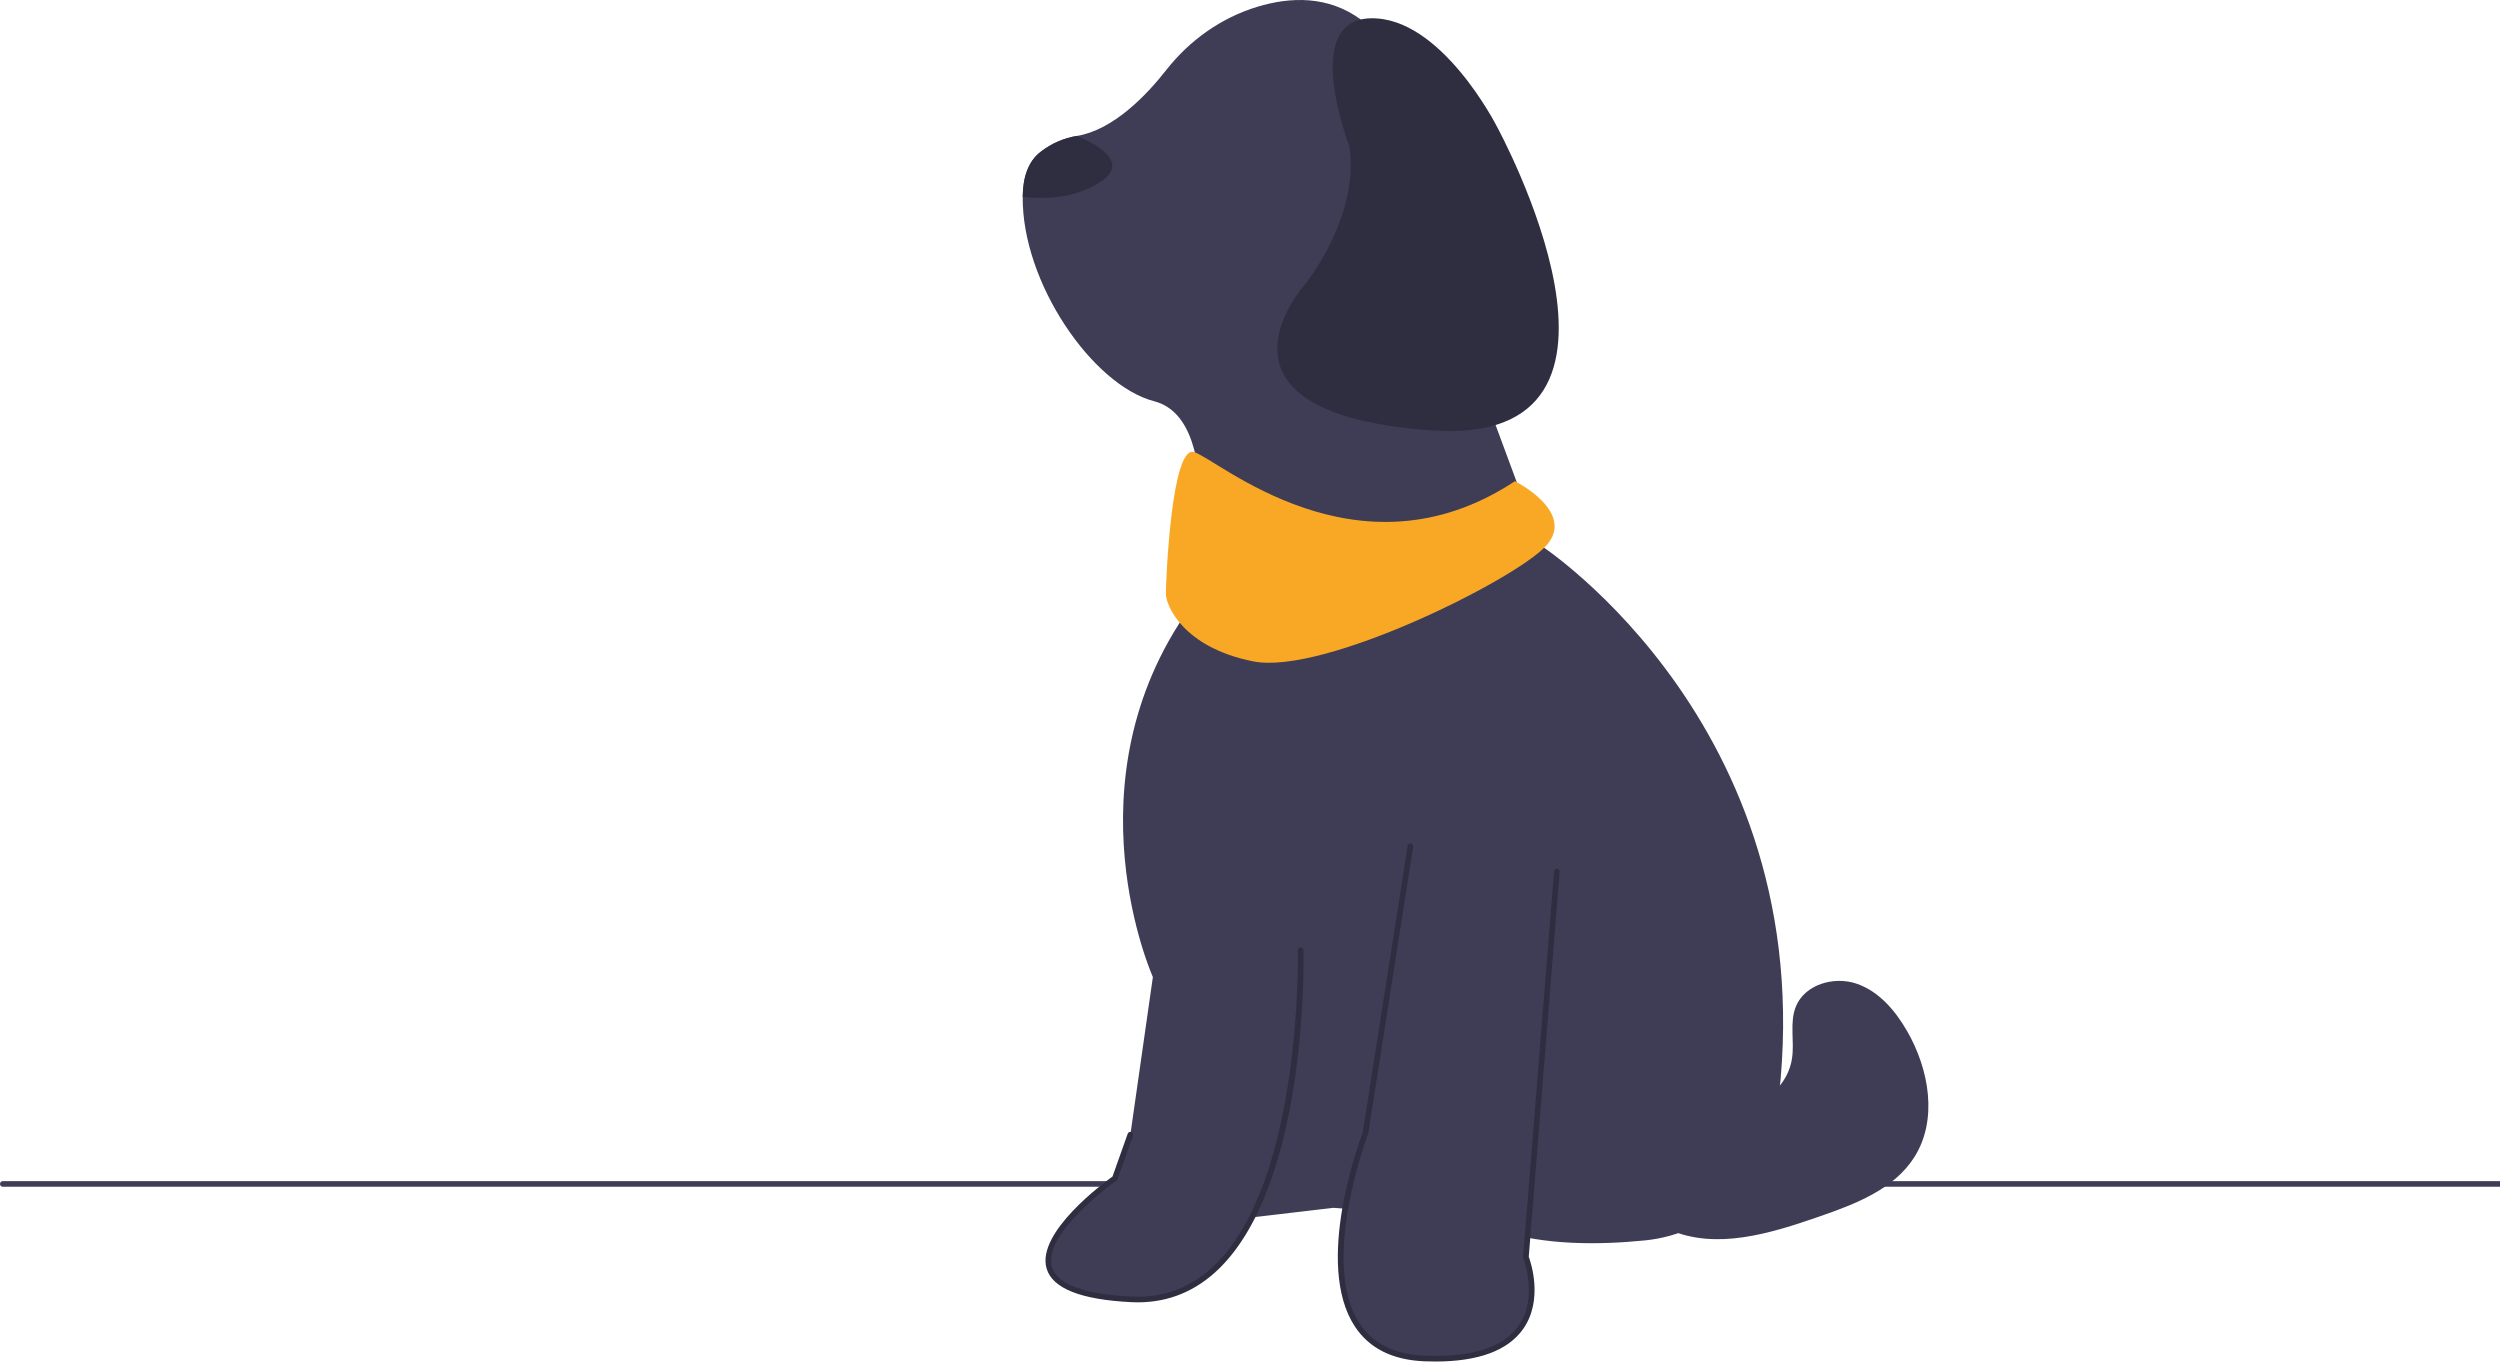
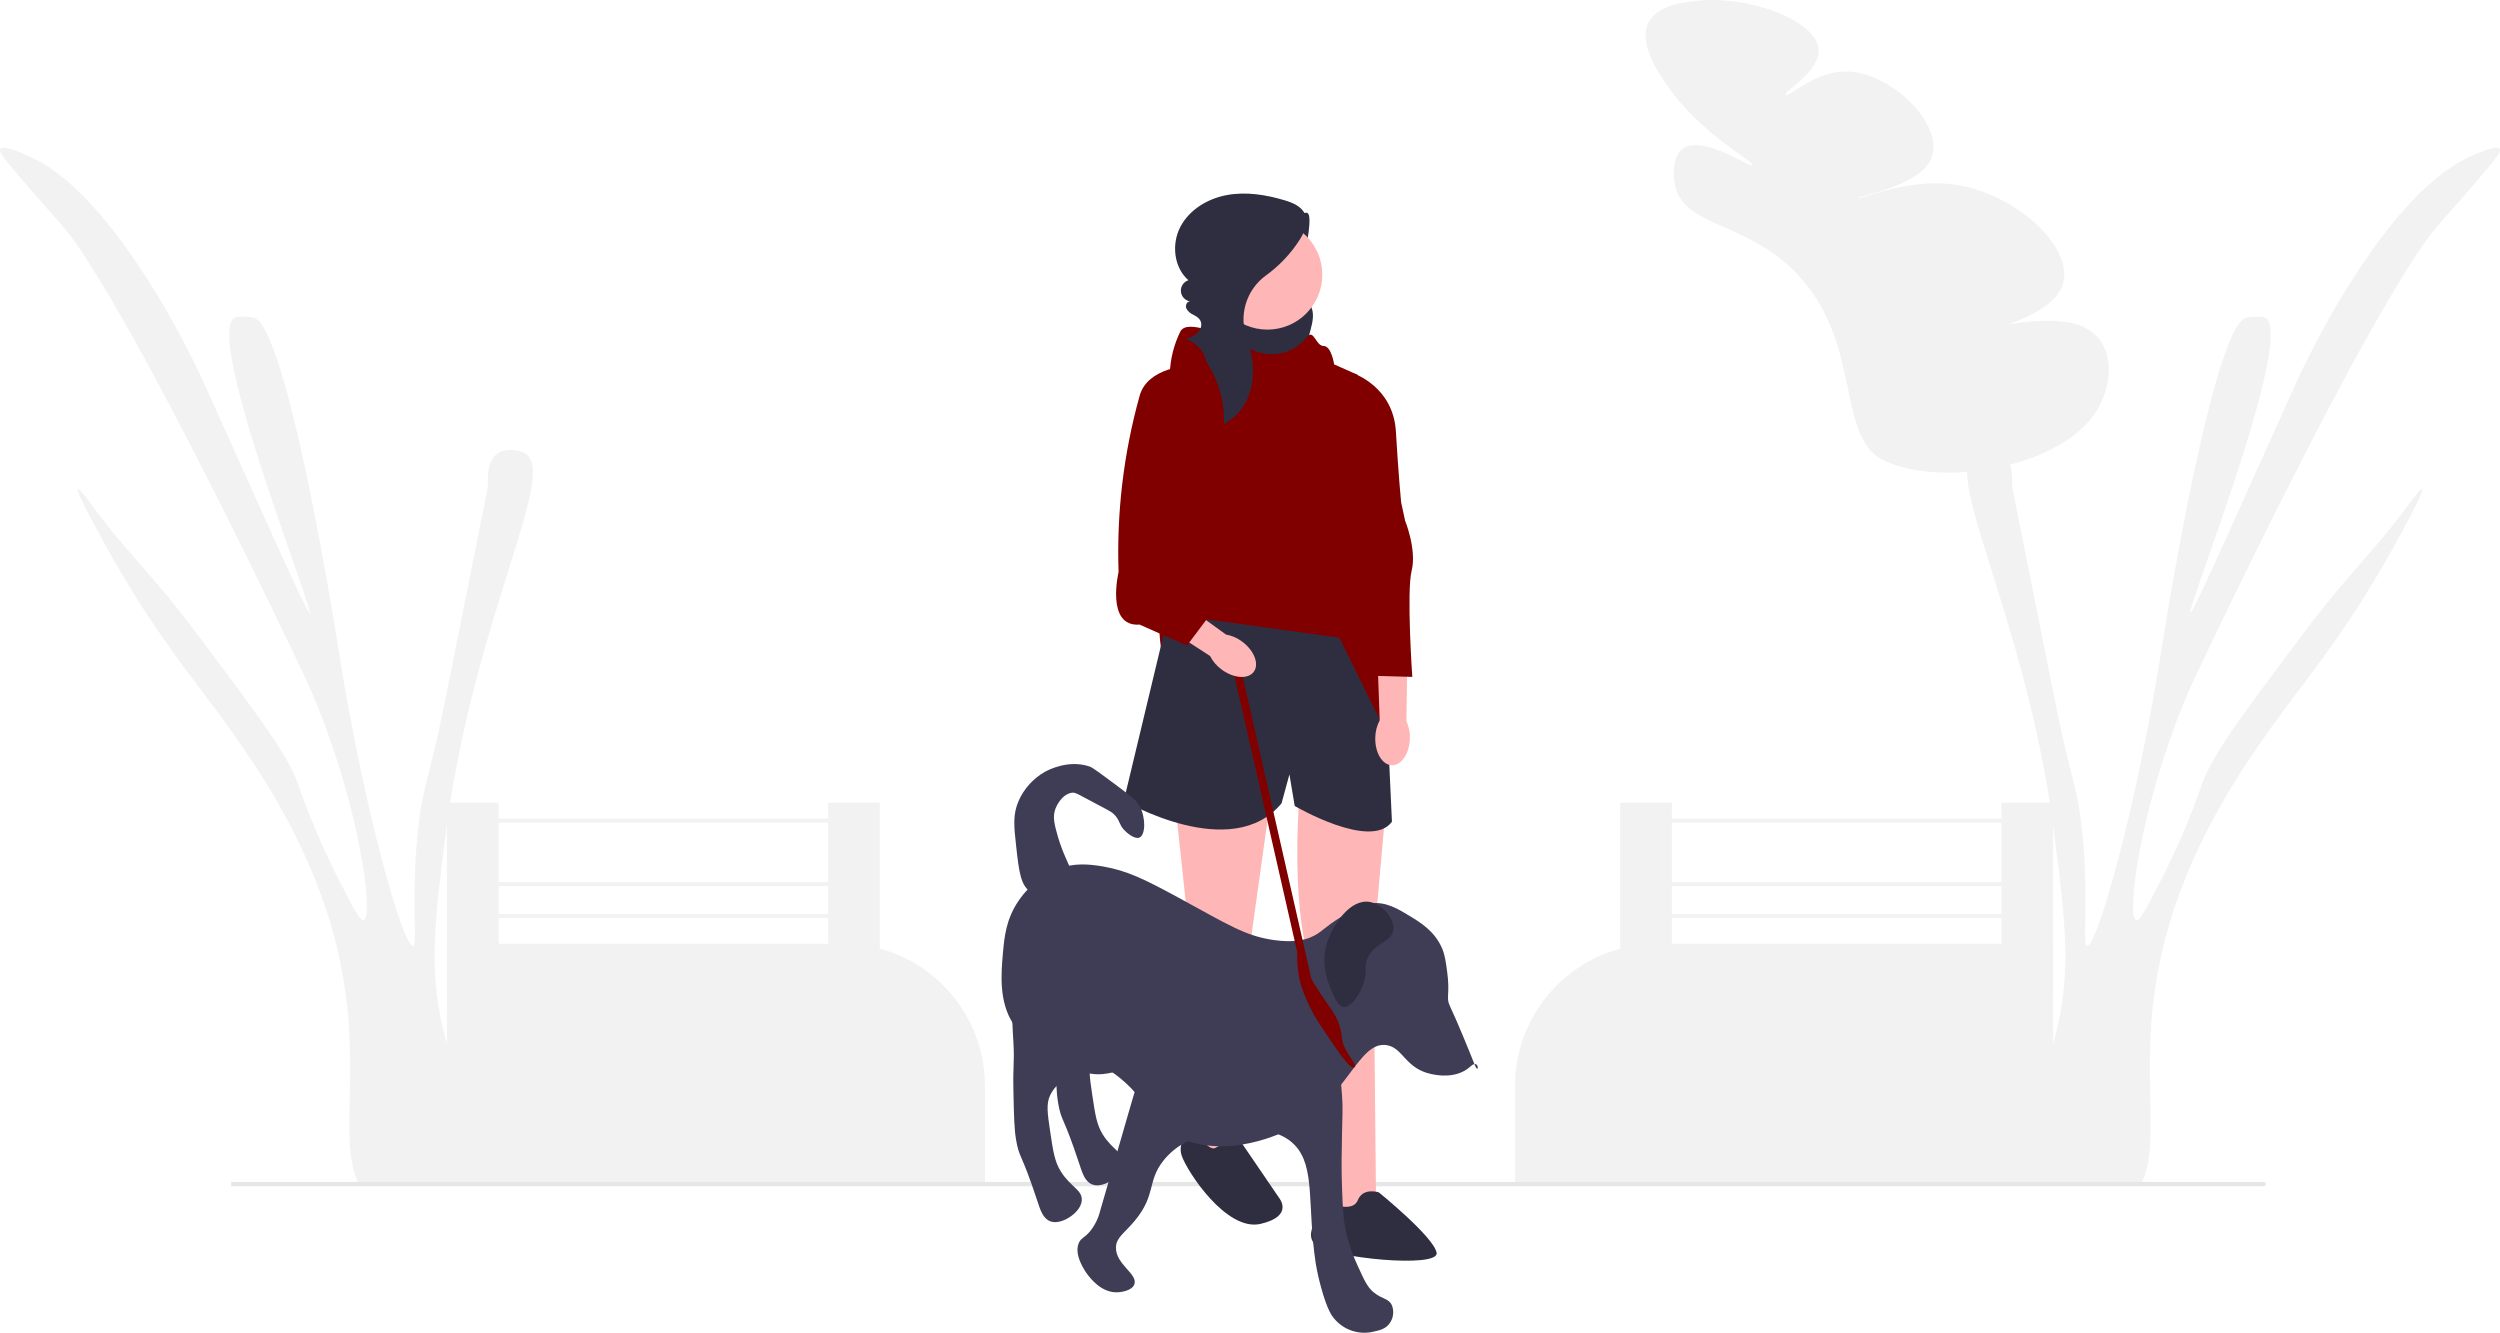
- <svg xmlns="http://www.w3.org/2000/svg" width="888" height="483.611" viewBox="0 0 888 483.611">
-   <path d="m1,421.535h887v-2H1c-.552,0-1,.448-1,1h0c0,.552.448,1,1,1Z" fill="#3f3d56" />
-   <path d="m406,438.535c5,24,33.5-5.5,33.5-5.5l34-4s21.5.5,35.5,11.5,23.5-3.5,23.5-3.5c15.773,5.258,35.097,5.236,51.833,3.553,24.116-2.426,43.446-21.04,46.76-45.05,18.697-135.441-84.093-202.002-84.093-202.002l-30-81s9.5-23.5,12.5-44.5-19-41-46-61c-11.812-8.75-25.348-8.121-36.837-4.645-12.889,3.899-24.132,11.918-32.44,22.516-6.883,8.78-18.687,21.215-31.663,23.369-4.49.74-8.92,2.52-13.06,5.76-4.28,3.35-6.17,8.94-6.23,15.89-.32,30.36,24.75,66.91,46.73,72.61,27,7,12.5,73.5,12.5,73.5-44,62-13,131-13,131l-8,56s-.5,11.5,4.5,35.5l0-0Z" fill="#3f3d56" />
-   <path d="m553,309.535l-11,137s15,38-36,36-21-80-21-80l16-102" fill="#3f3d56" />
-   <path d="m509.795,483.611c-1.247,0-2.523-.025-3.834-.077-11.29-.442-19.604-4.601-24.711-12.358-14.603-22.182,1.639-65.906,2.778-68.899l15.983-101.896c.086-.546.594-.913,1.144-.833.545.086.918.598.833,1.144l-16,102c-.012.069-.029.138-.055.204-.175.452-17.252,45.556-3.012,67.184,4.732,7.187,12.51,11.042,23.117,11.458,16.652.649,27.853-2.903,33.298-10.568,7.124-10.028,1.787-23.927,1.732-24.066-.056-.142-.078-.295-.066-.446l11-137c.044-.55.517-.951,1.077-.917.551.045.961.526.917,1.077l-10.982,136.775c.727,1.961,5.282,15.404-2.039,25.724-5.417,7.636-15.898,11.497-31.181,11.497Z" fill="#2f2e41" />
-   <path d="m462,337.535s3,127-60,124-6-43-6-43l5.5-15.5" fill="#3f3d56" />
-   <path d="m404.162,462.587c-.731,0-1.467-.018-2.21-.053-17.988-.856-28.152-4.887-30.208-11.979-3.704-12.779,20.439-30.521,23.419-32.653l5.395-15.201c.185-.521.756-.793,1.276-.608s.793.756.608,1.276l-5.5,15.5c-.069.196-.198.365-.368.484-.264.186-26.377,18.685-22.909,30.646,1.792,6.181,11.341,9.726,28.382,10.537,11.349.546,21.297-3.271,29.551-11.329,30.952-30.216,29.421-110.838,29.401-111.648-.013-.552.424-1.01.977-1.023.522.001,1.01.425,1.023.977.079,3.346,1.572,82.298-30.003,113.125-8.128,7.936-17.82,11.95-28.835,11.95Z" fill="#2f2e41" />
-   <path d="m363.27,69.925c7.18.86,18.42.82,27.73-5.39,9.97-6.65-.38-12.85-8.44-16.26-4.49.74-8.92,2.52-13.06,5.76-4.28,3.35-6.17,8.94-6.23,15.89Z" fill="#2f2e41" />
-   <path d="m479.298,51.944s-17.45-44.816,7.542-45.444,44.733,38.21,44.733,38.21c0,0,62.728,114.342-23.214,108.176-85.942-6.166-44.874-51.811-44.874-51.811,0,0,19.602-24.099,15.813-49.132h-0v-0h0s0-0,0-0Z" fill="#2f2e41" />
-   <path d="m575.039,386.851c11.068,4.924,22.632,9.948,34.736,9.467s24.842-8.276,26.728-20.241c.974-6.177-.957-12.804,1.408-18.593,3.182-7.789,13.447-10.792,21.426-8.123s13.841,9.552,18.044,16.841c7.863,13.637,11.014,31.535,2.583,44.828-7.309,11.524-21.171,16.731-34.065,21.197-17.175,5.949-36.351,11.854-52.994,4.546-16.738-7.35-25.856-28.584-19.658-45.782" fill="#3f3d56" />
-   <path d="m538.114,170.921s22,11,11,23-79,46-104,41-31-20-31-24,1.886-52.387,9.886-50.387,58.114,47.387,114.114,10.387Z" fill="#f9a826" />
+ <svg xmlns="http://www.w3.org/2000/svg" data-name="Layer 1" width="951.117" height="507.018" viewBox="0 0 951.117 507.018">
+   <path d="M781.074,451.187H576.376V413.247a54.174,54.174,0,0,1,54.013-54.212h150.685Z" fill="#f2f2f2" />
+   <rect x="616.41" y="305.406" width="19.639" height="72.513" fill="#f2f2f2" />
+   <rect x="761.435" y="305.406" width="19.639" height="72.513" fill="#f2f2f2" />
+   <rect x="633.027" y="311.449" width="134.451" height="1.511" fill="#f2f2f2" />
+   <rect x="633.027" y="335.62" width="134.451" height="1.511" fill="#f2f2f2" />
+   <rect x="633.027" y="347.705" width="134.451" height="1.511" fill="#f2f2f2" />
+   <path d="M761.777,447.333a15.516,15.516,0,0,0-.089,2.997h52.961a24.638,24.638,0,0,0,1.249-2.997c6.475-18.605-4.174-49.571,9.329-95.486,10.025-34.07,28.737-60.72,37.459-73.135,10.721-15.269,22.868-29.361,36.942-51.872,3.05-4.87,6.19-10.15,9.436-15.911,1.088-1.927,13.628-24.277,12.486-24.973-.535-.321-3.853,4.192-4.977,5.708-9.918,13.414-15.68,19.283-23.938,28.933-5.012,5.851-10.935,13.075-19.247,24.224-21.316,28.558-31.965,42.829-35.676,53.513a284.044,284.044,0,0,1-16.054,37.459c-5.03,9.775-7.545,14.663-8.919,14.27-3.889-1.124,1.356-41.598,17.838-82.054,2.818-6.885,4.923-11.291,8.919-19.622,6.493-13.592,42.65-89.136,69.229-134.355,3.336-5.69,6.529-10.881,9.472-15.43.571-.856,1.124-1.695,1.659-2.497A97.035,97.035,0,0,1,929.577,83.388c1.445-1.498,5.119-5.744,12.486-14.27,2.925-3.389,5.066-5.904,6.511-7.742.214-.268.41-.535.571-.767,1.748-2.283,2.248-3.389,1.837-3.978-.589-.838-2.854-.357-5.333.517-.268.089-.553.196-.821.303-2.694.999-5.423,2.301-6.332,2.747-8.348,4.014-16.5,11.202-24.045,19.746-2.801,3.157-5.494,6.493-8.098,9.918a289.088,289.088,0,0,0-21.227,33c-6.778,12.201-10.845,21.173-10.845,21.173-18.926,41.794-39.921,89.599-41.027,89.189-1.213-.446,22.065-59.953,28.844-92.275,2.265-10.827,2.676-18.605-.303-20.103a1.932,1.932,0,0,0-.339-.143,2.761,2.761,0,0,0-1.124-.125,18.895,18.895,0,0,0-5.672.268c-3.621.785-7.742,10.863-11.755,25.009C832.468,182.316,822.55,245.712,822.55,245.712c-9.918,63.413-24.973,114.733-28.541,114.162-1.98-.321.856-16.25-1.784-42.811-1.855-18.623-3.96-18.052-10.703-51.73q-16.054-80.136-16.054-80.27a29.689,29.689,0,0,0-.143-5.744c-.357-2.551-1.266-5.226-3.425-6.743-3.282-2.319-8.562-1.32-10.703,0-1.712,1.07-2.587,3.032-2.783,5.851-1.177,17.731,24.295,69.139,33.107,138.636,4.388,34.623,6.796,53.513,0,78.486C774.798,420.309,763.079,436.077,761.777,447.333Z" fill="#f2f2f2" />
+   <path d="M644.285.442c20.529-2.663,46.026,7.133,47.544,17.838,1.25,8.812-13.944,16.858-12.512,17.838,1.338.916,10.753-8.752,22.521-8.919,17.782-.252,39.125,21.217,32.53,33.892-5.293,10.175-27.975,13.503-27.526,14.27.424.724,17.705-7.173,35.033-5.351,24.81,2.608,48.567,25.017,42.54,39.243-6.735,15.897-50.336,20.819-50.047,21.405.306.62,43.883-15.284,60.056-5.351,10.848,6.662,9.292,22.191,2.502,32.108-14.171,20.698-58.379,28.034-80.075,17.838-16.869-7.928-9.766-38.109-26.794-63.126C669.148,81.403,637.054,89.277,636.778,66.442c-.025-2.077-.106-8.762,5.005-10.703,8.162-3.099,23.913,8.052,25.023,7.135,1.201-.992-19.884-11.851-32.53-30.324-3.978-5.811-13.027-19.03-5.005-26.757C633.355,1.86,640.178.975,644.285.442Z" fill="#f2f2f2" />
+   <path d="M170.043,359.035h150.685a54.174,54.174,0,0,1,54.013,54.212V451.187H170.043Z" fill="#f2f2f2" />
+   <rect x="315.069" y="305.406" width="19.639" height="72.513" transform="translate(649.7767 683.3246) rotate(-180)" fill="#f2f2f2" />
+   <rect x="170.043" y="305.406" width="19.639" height="72.513" transform="translate(359.7254 683.3246) rotate(-180)" fill="#f2f2f2" />
+   <rect x="183.639" y="311.449" width="134.451" height="1.511" transform="translate(501.7297 624.4079) rotate(-180)" fill="#f2f2f2" />
+   <rect x="183.639" y="335.62" width="134.451" height="1.511" transform="translate(501.7297 672.7498) rotate(-180)" fill="#f2f2f2" />
+   <rect x="183.639" y="347.705" width="134.451" height="1.511" transform="translate(501.7297 696.9208) rotate(-180)" fill="#f2f2f2" />
+   <path d="M189.341,447.333a15.516,15.516,0,0,1,.089,2.997H136.47a24.638,24.638,0,0,1-1.249-2.997c-6.475-18.605,4.174-49.571-9.329-95.486-10.025-34.07-28.737-60.72-37.459-73.135-10.721-15.269-22.868-29.361-36.942-51.872-3.05-4.87-6.19-10.15-9.436-15.911-1.088-1.927-13.628-24.277-12.486-24.973.535-.321,3.853,4.192,4.977,5.708,9.918,13.414,15.68,19.283,23.938,28.933,5.012,5.851,10.935,13.075,19.247,24.224,21.316,28.558,31.965,42.829,35.676,53.513A284.044,284.044,0,0,0,129.459,335.793c5.03,9.775,7.545,14.663,8.919,14.27,3.889-1.124-1.356-41.598-17.838-82.054-2.818-6.885-4.923-11.291-8.919-19.622-6.493-13.592-42.65-89.136-69.229-134.355-3.336-5.69-6.529-10.881-9.472-15.43-.571-.856-1.124-1.695-1.659-2.497a97.035,97.035,0,0,0-9.722-12.718C20.096,81.889,16.421,77.644,9.054,69.118c-2.925-3.389-5.066-5.904-6.511-7.742-.214-.268-.41-.535-.571-.767C.224,58.326-.275,57.22.135,56.631c.589-.838,2.854-.357,5.333.517.268.089.553.196.821.303,2.694.999,5.423,2.301,6.332,2.747,8.348,4.014,16.5,11.202,24.045,19.746,2.801,3.157,5.494,6.493,8.098,9.918a289.088,289.088,0,0,1,21.227,33c6.778,12.201,10.845,21.173,10.845,21.173,18.926,41.794,39.921,89.599,41.027,89.189,1.213-.446-22.065-59.953-28.844-92.275-2.265-10.827-2.676-18.605.303-20.103a1.932,1.932,0,0,1,.339-.143,2.761,2.761,0,0,1,1.124-.125,18.895,18.895,0,0,1,5.672.268c3.621.785,7.742,10.863,11.755,25.009,10.435,36.461,20.353,99.856,20.353,99.856,9.918,63.413,24.973,114.733,28.541,114.162,1.98-.321-.856-16.25,1.784-42.811,1.855-18.623,3.96-18.052,10.703-51.73q16.054-80.136,16.054-80.27a29.689,29.689,0,0,1,.143-5.744c.357-2.551,1.266-5.226,3.425-6.743,3.282-2.319,8.562-1.32,10.703,0,1.712,1.07,2.587,3.032,2.783,5.851,1.177,17.731-24.295,69.139-33.107,138.636-4.388,34.623-6.796,53.513,0,78.486C176.319,420.309,188.039,436.077,189.341,447.333Z" fill="#f2f2f2" />
+   <path d="M862.005,450.48a.832.832,0,0,1-.84.84h-773.2v-1.68h773.2A.839.839,0,0,1,862.005,450.48Z" fill="#e6e6e6" />
+   <path d="M489.364,83.44c2.878,1.617,7.523-4.78,8.576-1.651s-1.497,15.755-2.812,18.784c-.654,1.505-1.578,2.882-2.22,4.392a6.605,6.605,0,0,0-.418,4.787c.987,2.68,4.244,3.77,5.859,6.126,1.881,2.743,1.121,6.438.242,9.646a32.359,32.359,0,0,1-3.024,8.023,11.628,11.628,0,0,1-6.406,5.434c-3.499,1.04-7.239-.196-10.612-1.591a38.437,38.437,0,0,1-9.21-5.031,16.956,16.956,0,0,1-6.024-8.424c-1.209-4.233-.199-8.865,1.895-12.737a42.568,42.568,0,0,1,8.37-10.144,166.294,166.294,0,0,1,17.04-14.27" fill="#2f2e41" />
+   <path d="M446.559,300.626l6,56s-14,29,1,64l1,20,17-2-4-17,9-69,7-50Z" fill="#ffb6b6" />
+   <path d="M494.559,299.626s-4,44,4,67c0,0-4,35,7,72v27.547l18-3.547-1-103,5-56Z" fill="#ffb6b6" />
+   <path d="M497.116,128.366a17,17,0,0,1-21.22,4.435c-10.296-5.426-24.353-11.644-26.838-6.675a39.17,39.17,0,0,0-4,15.764l-4,93.236s-2,37.646,23,34.323,64,10.677,64,10.677l-9.5-98.5-2-39-9-4s-1-7-4-7-3.724-6.724-6.362-3.362Z" fill="#800000" />
+   <path d="M444.559,233.626l-17,71s41,24,60,1l3-11,2,12s29,17,37,6l-1.5-32.5-18.5-37.5Z" fill="#2f2e41" />
+   <path d="M453.97,428.843s-6.411,4.784-4.411,10.784,17,29,30,26,7-10,7-10l-15-22s-6,1-9,3S453.97,428.843,453.97,428.843Z" fill="#2f2e41" />
+   <path d="M505.559,457.626s-11,11-5,16,47,9,46,3-22-23-22-23-6-2-8,3S505.559,457.626,505.559,457.626Z" fill="#2f2e41" />
+   <path d="M510.559,348.626c-7.04,4.246-7.735,6.249-12,8-2.159.886-6.201,2.105-14,1-10.746-1.523-17.373-5.863-36-16-13.286-7.23-19.781-10.392-29-12-6.908-1.205-10.923-.766-14,0-10.736,2.673-16.596,10.953-18,13-4.851,7.074-5.465,13.984-6,20-.673,7.578-1.646,18.529,4,27,7.076,10.615,16.93,5.91,34,16,18.867,11.152,15.711,22.149,31,28,19.563,7.486,40.861-4.347,42-5,20.255-11.616,24.399-32.696,35-31,6.334,1.013,6.965,8.876,17,11,1.878.397,9.606,2.033,15-3,3.315-3.093,3.212,3.831,1.5-.5-2.198-5.56-6.632-16.413-9.5-22.5-1.532-3.252.195-4.256-1-13-.584-4.271-.878-6.427-2-9-2.779-6.375-8.176-9.667-12-12-4.652-2.838-9.225-5.628-15-5C518.254,343.986,515.689,345.532,510.559,348.626Z" fill="#3f3d56" />
+   <path d="M388.559,372.626c-1.774,1.453-2.197,4.399-3,10-.743,5.182-.291,8.36,0,14,.437,8.465-.252,7.677,0,19,.207,9.317.311,13.975,1,18,1.239,7.238,1.898,4.457,8,23,1.238,3.762,2.224,6.956,5,8,3.478,1.309,7.486-1.615,8-2,.843-.632,3.814-2.858,4-6,.236-3.988-4.278-4.999-8-11-2.324-3.747-2.883-7.498-4-15-1.063-7.134-1.594-10.701,0-14,2.908-6.019,9.562-7.884,10-8,3.982-1.052,5.269.438,10,0,4.426-.41,11.716-2.492,13-6C436.078,393.012,397.033,365.684,388.559,372.626Z" fill="#3f3d56" />
+   <path d="M404.559,358.626c-1.774,1.453-2.197,4.399-3,10-.743,5.182-.291,8.36,0,14,.437,8.465-.252,7.677,0,19,.207,9.317.311,13.975,1,18,1.239,7.238,1.898,4.457,8,23,1.238,3.762,2.224,6.956,5,8,3.478,1.309,7.486-1.615,8-2,.843-.632,3.814-2.858,4-6,.236-3.988-4.278-4.999-8-11-2.324-3.747-2.883-7.498-4-15-1.063-7.134-1.594-10.701,0-14,2.908-6.019,9.562-7.884,10-8,3.982-1.052,5.269.438,10,0,4.426-.41,11.716-2.492,13-6C452.078,379.012,413.033,351.684,404.559,358.626Z" fill="#3f3d56" />
+   <path d="M434.559,407.626c-1.126,1.717-2.417,6.145-5,15-1.152,3.949-8.61,29.932-11,38a19.899,19.899,0,0,1-4,8c-2.039,2.344-3.128,2.271-4,4-2.268,4.5,2.158,10.847,3,12,.979,1.342,5.529,7.575,12,7,.676-.06,5.049-.449,6-3,1.457-3.911-7.111-7.58-7-14,.065-3.792,3.103-5.362,7-10,8.36-9.95,4.794-15.119,11-23,9.282-11.788,26.534-12.004,29-12,6.388.009,15.277.022,21,6,7.978,8.334,4.681,22.913,8,45a89.27,89.27,0,0,0,2,9c2.412,8.943,4.337,11.252,5,12a14.916,14.916,0,0,0,15,5c2.35-.532,4.492-1.017,6-3a7.229,7.229,0,0,0,1-7c-1.204-2.7-3.684-2.261-7-5-2.34-1.933-3.56-4.622-6-10a64.583,64.583,0,0,1-4-11c-1.507-5.797-1.692-10.277-2-19-.26-7.349-.134-13.457,0-20,.156-7.618.37-10.106,0-15-.388-5.135-.765-10.135-2-13C501.917,388.214,449.218,385.268,434.559,407.626Z" fill="#3f3d56" />
+   <path d="M392.559,339.626c-4.274-2.364-4.885-7.895-6-18-.812-7.361-1.296-11.744,1-17a23.757,23.757,0,0,1,10-11c1.183-.65,8.951-4.77,17-2,1.123.386,4.097,2.596,10,7,7.044,5.255,8.077,6.257,9,8,2.469,4.663,2.206,10.965,0,12-1.676.786-4.573-1.42-6-3-1.707-1.889-1.45-3.033-3-5-1.229-1.559-2.385-2.103-6-4-8.955-4.698-9.408-5.322-11-5-3.967.802-5.859,5.625-6,6-1.211,3.215-.381,6.138,1,11a67.399,67.399,0,0,0,3,8c2.607,6.234,3.293,6.702,3,8C407.597,338.885,398.204,342.748,392.559,339.626Z" fill="#3f3d56" />
+   <path id="a5cd0b39-58ec-4bb5-8e3d-5a7254c0a8f7-40" data-name="Path 3667" d="M523.218,280.61c-.156,5.713,2.665,10.425,6.301,10.524s6.709-4.452,6.865-10.168a14.304,14.304,0,0,0-1.325-6.624l.356-24.216-11.367.075.856,23.865A14.305,14.305,0,0,0,523.218,280.61Z" fill="#ffb6b6" />
+   <path d="M515.059,142.126s15,5,16,22,2,27,2,27l1.5,6.946s4.5,11.054,2.5,19.054.243,40.394.243,40.394l-14.243-.394-10-37Z" fill="#800000" />
+   <path d="M495.059,357.126c-1.653.273-2.456,9.726,0,18a60.708,60.708,0,0,0,5.671,12.396c.476.796.935,1.522,2.329,3.604,6.821,10.184,10.267,15.271,12,15,2.311-.361-4.015-5.828-4.5-11.054-.902-9.717-5.265-10.918-13-25C493.373,362.452,496.349,356.913,495.059,357.126Z" fill="#800000" />
+   <path d="M530.059,354.126c.836-4.255-3.917-10.164-9-11-7.412-1.218-13.846,8.627-16,15-2.963,8.765.364,16.298,2,20,2.051,4.643,3.585,4.948,4,5,3.026.379,6.612-5.163,8-10,1.221-4.256-.157-4.838,1-8C522.44,358.617,529.167,358.667,530.059,354.126Z" fill="#2f2e41" />
+   <path d="M503.059,104.516a20.884,20.884,0,1,1-20.884-20.884A20.884,20.884,0,0,1,503.059,104.516Z" fill="#ffb6b6" />
+   <path d="M458.632,137.224a39.048,39.048,0,0,1,6.972,24.027c5.527-2.677,9.257-8.333,10.526-14.342s.301-12.317-1.739-18.109q-.031-.087-.062-.174a20.729,20.729,0,0,1,7.262-23.815,49.879,49.879,0,0,0,12.782-13.461c1.896-2.96,3.508-6.672,2.092-9.889-1.305-2.964-4.678-4.35-7.781-5.277-7.087-2.117-14.616-3.321-21.89-1.982S452.519,79.725,449.081,86.273s-2.537,15.485,3.043,20.34a4.144,4.144,0,0,0,.652,8.04c-1.193-.042-1.897,1.529-1.472,2.644a5.147,5.147,0,0,0,2.569,2.382c1.491.818,3.143,1.673,3.15,3.814a4.114,4.114,0,0,1-.804,2.39c-1.212,1.691-3.17,2.453-5.054,3.168a11.463,11.463,0,0,1,7.876,8.828" fill="#2f2e41" />
+   <rect x="481.775" y="243.974" width="3" height="132.804" transform="translate(-56.77641 114.8448) rotate(-12.80666)" fill="#800000" />
+   <path id="a1a7c393-a396-4861-9df5-84e7878bd9a4-41" data-name="Path 3667" d="M464.753,254.705c4.589,3.407,10.066,3.802,12.234.881s.205-8.049-4.385-11.458a14.304,14.304,0,0,0-6.185-2.717l-19.625-14.192-6.464,9.351,20.033,12.998A14.305,14.305,0,0,0,464.753,254.705Z" fill="#ffb6b6" />
+   <path d="M452.389,139.126s-15.831.5-18.831,11.5a221.295,221.295,0,0,0-8,67s-5,21,8,20l18,8,12-16-10-12Z" fill="#800000" />
</svg>
